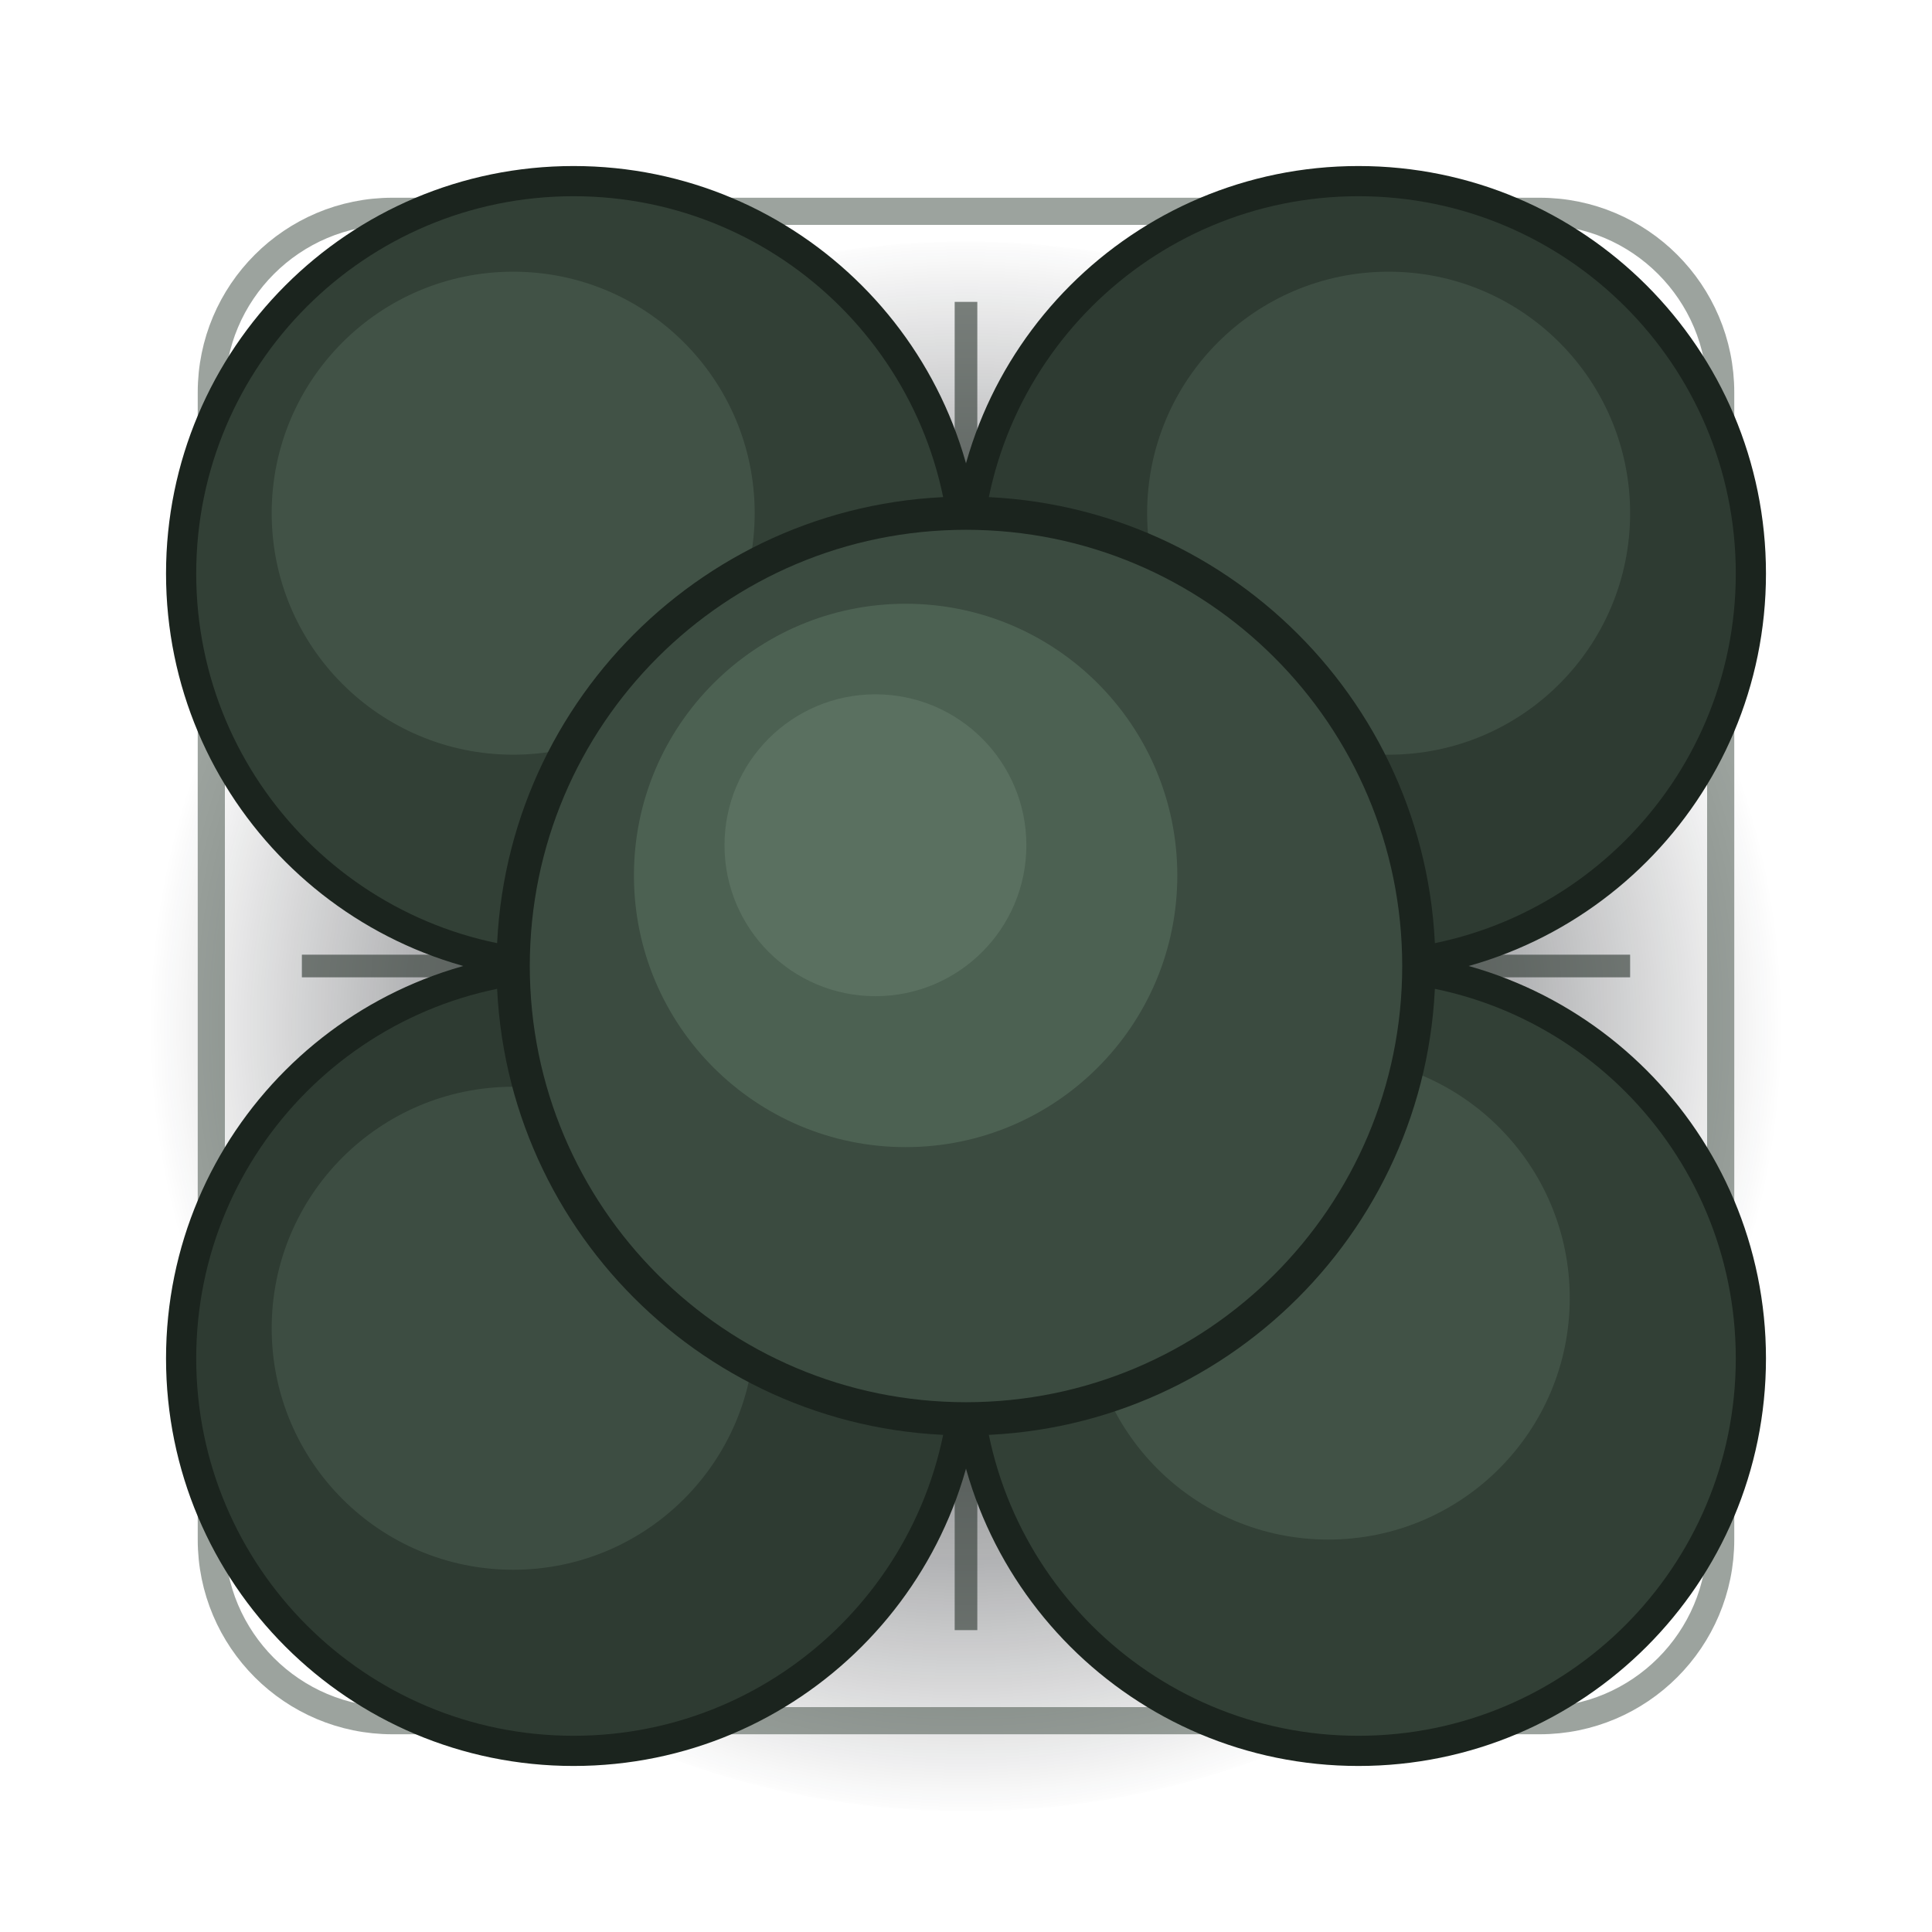
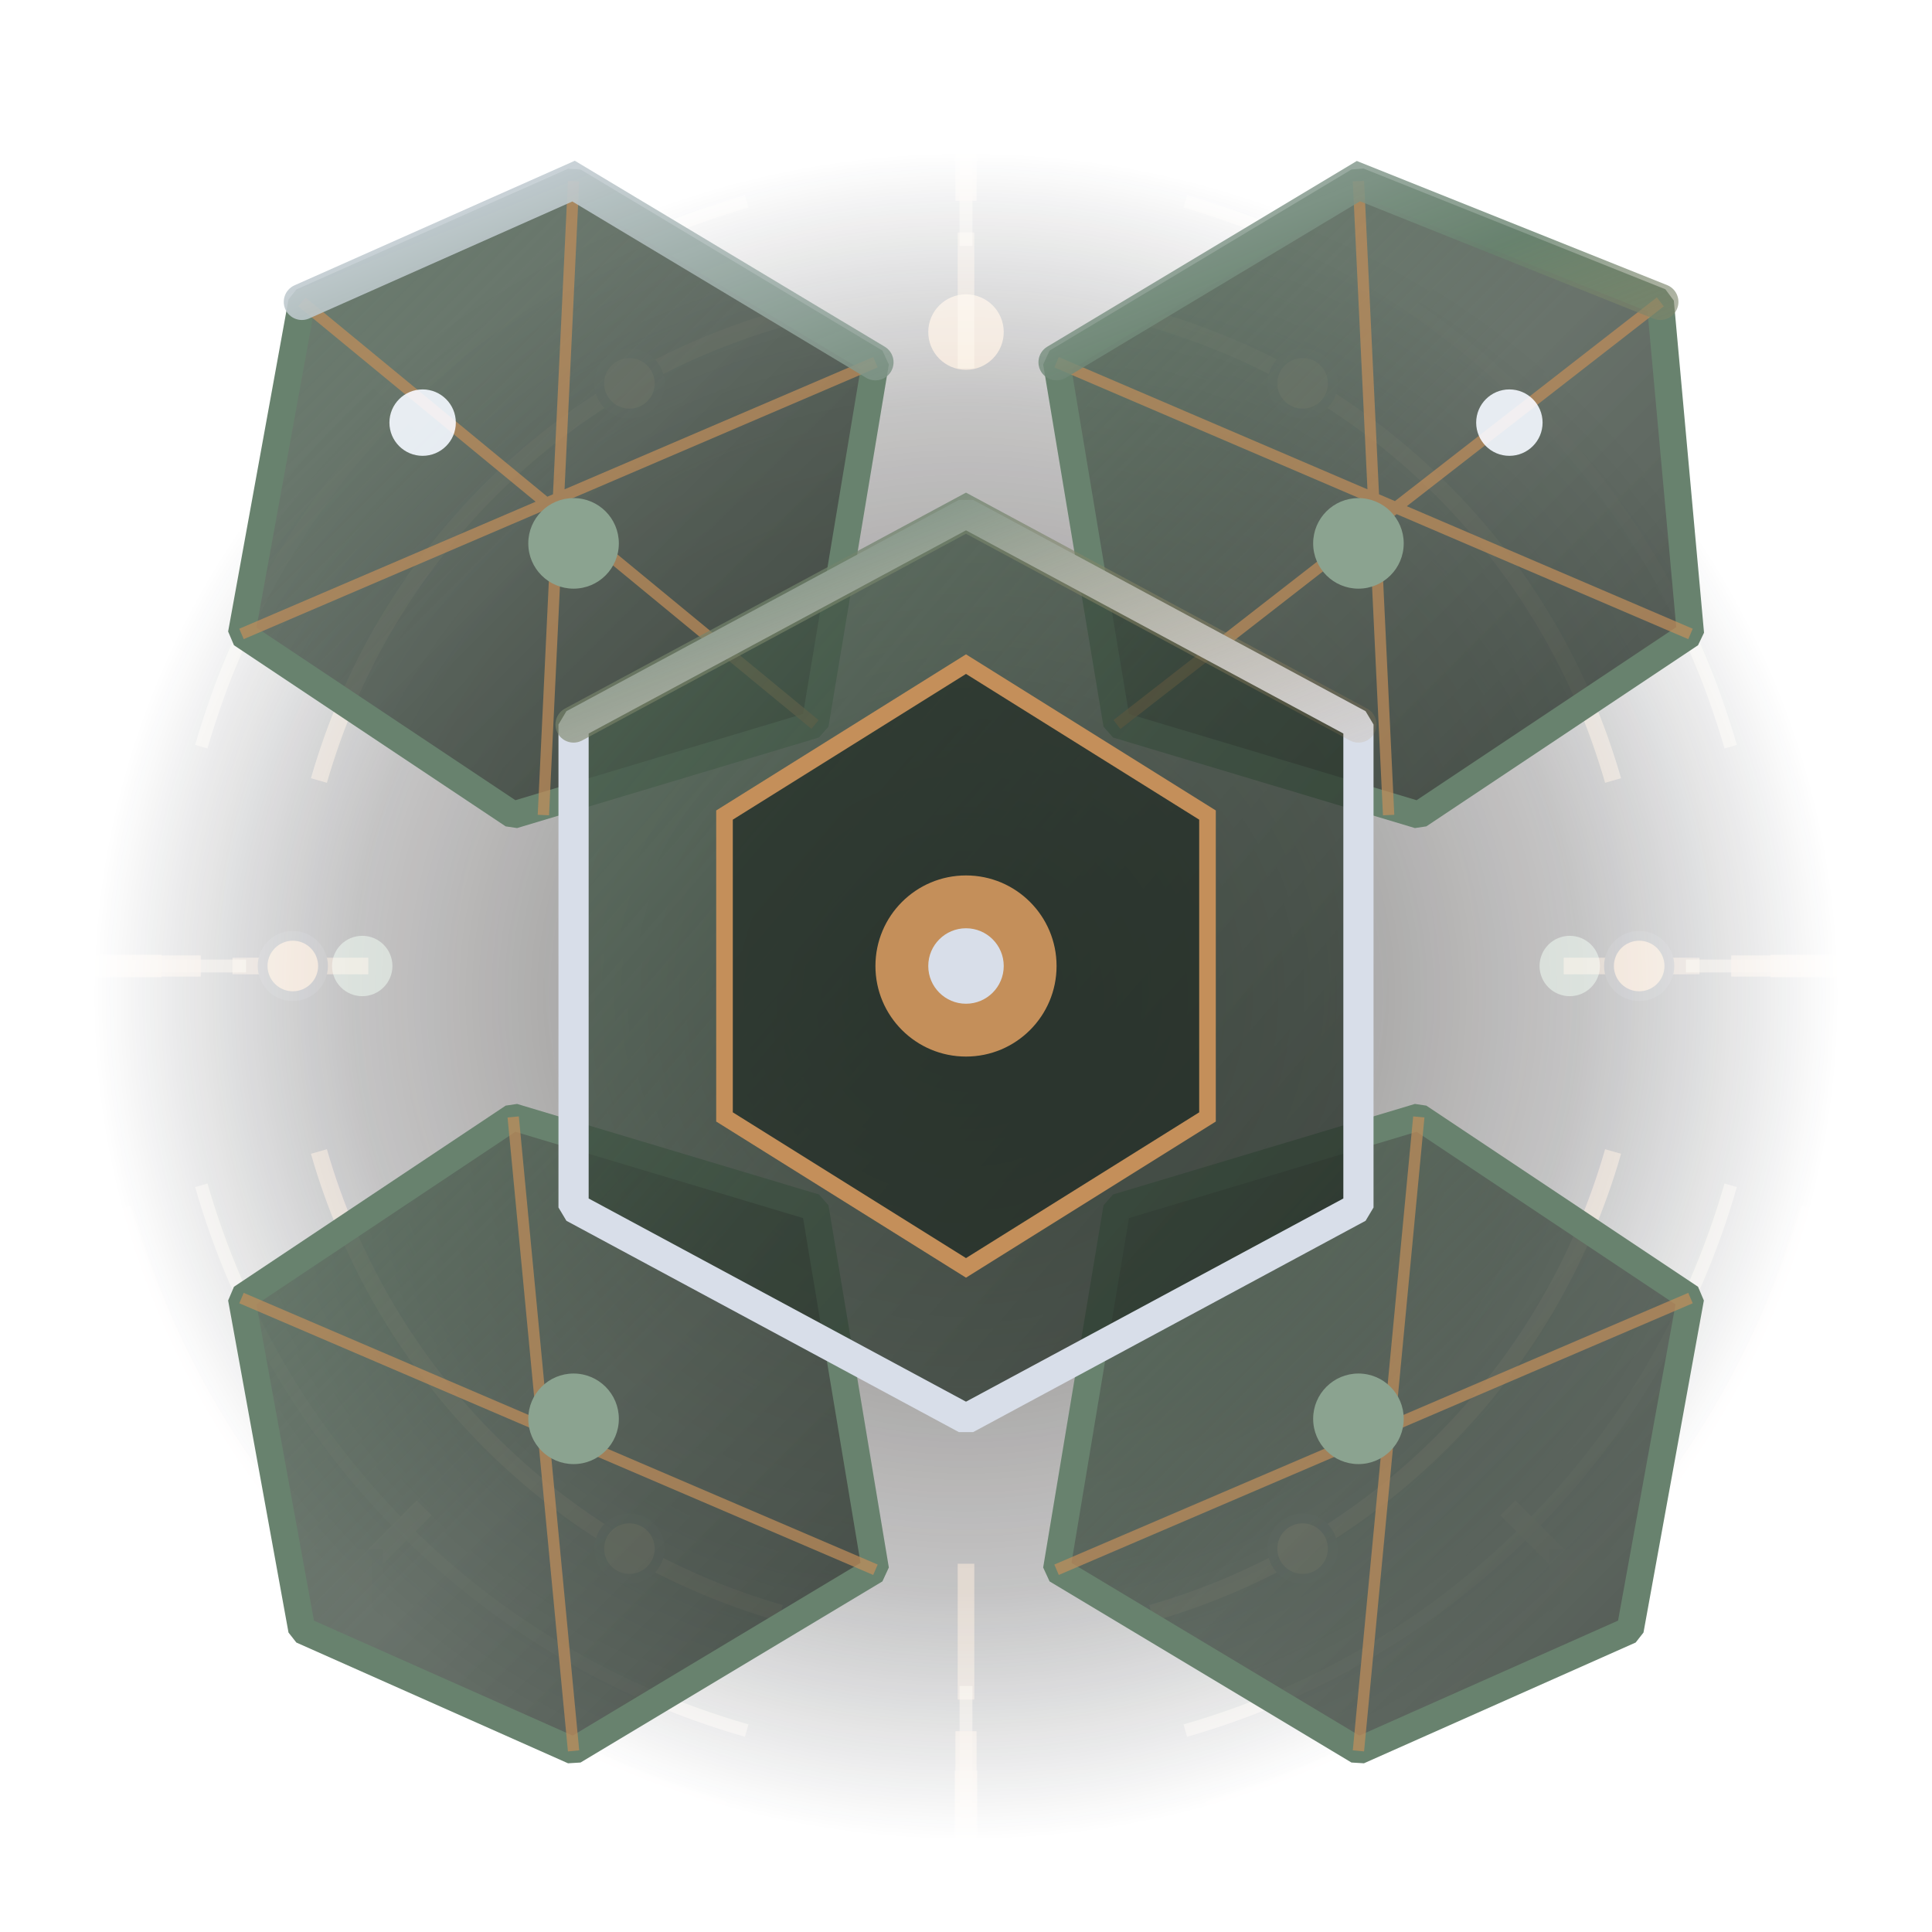
- <svg xmlns="http://www.w3.org/2000/svg" viewBox="0 0 128 128" width="128" height="128">
+ <svg xmlns="http://www.w3.org/2000/svg" viewBox="0 0 128 128" fill="none" data-rig-id="tile-bush-rig" data-root-anchor="64,64" data-has-aura="true">
  <defs>
-     <radialGradient id="tb-shadow" cx="50%" cy="50%" r="50%">
-       <stop offset="0%" stop-color="#0b0d10" stop-opacity="0.72" />
-       <stop offset="68%" stop-color="#111419" stop-opacity="0.32" />
-       <stop offset="100%" stop-color="#111419" stop-opacity="0" />
+     <radialGradient id="bu-shadow-grad" cx="50%" cy="50%" r="50%">
+       <stop offset="0%" stop-color="#12151a" stop-opacity="0.65" />
+       <stop offset="70%" stop-color="#171b22" stop-opacity="0.28" />
+       <stop offset="100%" stop-color="#171b22" stop-opacity="0" />
    </radialGradient>
-     <linearGradient id="blued-hull" x1="0" y1="0" x2="1" y2="1">
-       <stop offset="0%" stop-color="#5c6878" />
-       <stop offset="45%" stop-color="#3f4854" />
-       <stop offset="100%" stop-color="#252b33" />
+     <radialGradient id="bu-aura-field" cx="50%" cy="50%" r="50%">
+       <stop offset="0%" stop-color="#3d4f41" stop-opacity="0.32" />
+       <stop offset="60%" stop-color="#c48f5a" stop-opacity="0.14" />
+       <stop offset="100%" stop-color="#171b22" stop-opacity="0" />
+     </radialGradient>
+     <linearGradient id="bu-crystal-leaf" x1="0%" y1="0%" x2="100%" y2="100%">
+       <stop offset="0%" stop-color="#526957" stop-opacity="0.85" />
+       <stop offset="50%" stop-color="#2f3d32" stop-opacity="0.72" />
+       <stop offset="100%" stop-color="#222b24" stop-opacity="0.8" />
    </linearGradient>
-     <radialGradient id="blued-turret" cx="38%" cy="35%" r="65%">
-       <stop offset="0%" stop-color="#6e7c8f" />
-       <stop offset="55%" stop-color="#444e5c" />
-       <stop offset="100%" stop-color="#262c35" />
-     </radialGradient>
-     <linearGradient id="tungsten-plate" x1="0" y1="0" x2="1" y2="1">
-       <stop offset="0%" stop-color="#738294" />
-       <stop offset="50%" stop-color="#4e5968" />
-       <stop offset="100%" stop-color="#2c333d" />
+     <linearGradient id="bu-rim-glow" x1="0%" y1="0%" x2="100%" y2="100%">
+       <stop offset="0%" stop-color="#d8dee9" stop-opacity="0.95" />
+       <stop offset="50%" stop-color="#68826e" stop-opacity="0.8" />
+       <stop offset="100%" stop-color="#c48f5a" stop-opacity="0" />
    </linearGradient>
-     <linearGradient id="enemy-cast-hull" x1="0" y1="0" x2="1" y2="1">
-       <stop offset="0%" stop-color="#59524c" />
-       <stop offset="48%" stop-color="#3d3834" />
-       <stop offset="100%" stop-color="#24201e" />
-     </linearGradient>
-     <radialGradient id="enemy-cast-turret" cx="38%" cy="35%" r="65%">
-       <stop offset="0%" stop-color="#6b625b" />
-       <stop offset="55%" stop-color="#47413c" />
-       <stop offset="100%" stop-color="#292421" />
-     </radialGradient>
-     <linearGradient id="steel-barrel" x1="0" y1="0" x2="1" y2="0">
-       <stop offset="0%" stop-color="#23282e" />
-       <stop offset="35%" stop-color="#697480" />
-       <stop offset="55%" stop-color="#8592a1" />
-       <stop offset="100%" stop-color="#1e2228" />
-     </linearGradient>
-     <linearGradient id="steel-tread" x1="0" y1="0" x2="0" y2="1">
-       <stop offset="0%" stop-color="#22262b" />
-       <stop offset="50%" stop-color="#383e46" />
-       <stop offset="100%" stop-color="#181b1f" />
-     </linearGradient>
-     <linearGradient id="brass-trim" x1="0" y1="0" x2="1" y2="1">
-       <stop offset="0%" stop-color="#d8b584" />
-       <stop offset="50%" stop-color="#b0804c" />
-       <stop offset="100%" stop-color="#634524" />
-     </linearGradient>
-     <linearGradient id="primer-trim" x1="0" y1="0" x2="1" y2="1">
-       <stop offset="0%" stop-color="#c97a63" />
-       <stop offset="50%" stop-color="#994e3b" />
-       <stop offset="100%" stop-color="#5c2b1f" />
-     </linearGradient>
-     <radialGradient id="warm-muzzle" cx="50%" cy="50%" r="50%">
-       <stop offset="0%" stop-color="#e3c598" stop-opacity="0.42" />
-       <stop offset="100%" stop-color="#c48f5a" stop-opacity="0" />
-     </radialGradient>
  </defs>
-   <g id="part-shadow-cast" data-pivot="64,64" data-blend="multiply">
-     <ellipse cx="64" cy="68" rx="54" ry="52" fill="url(#tb-shadow)" />
+   <g id="part-shadow-cast" data-pivot="64,66" data-parent="root" data-z-index="1" data-blend="multiply" style="mix-blend-mode: multiply">
+     <ellipse cx="64" cy="66" rx="58" ry="56" fill="url(#bu-shadow-grad)" />
  </g>
-   <g id="part-aura-ring-outer" data-pivot="64,64" data-blend="normal">
-     <rect x="14" y="14" width="100" height="100" rx="12" fill="none" stroke="#3a473e" stroke-width="1.8" opacity="0.5" />
+   <g id="part-aura-ring-outer" data-pivot="64,64" data-parent="root" data-z-index="4" data-blend="screen" data-motion="spin-cw" style="mix-blend-mode: screen">
+     <circle cx="64" cy="64" r="62" fill="url(#bu-aura-field)" />
+     <path fill="none" stroke="#c48f5a" stroke-width="1.5" stroke-opacity="0.72" d="M120.04,80.07 A58.3,58.3 0 0,1 80.07,120.04 M47.93,120.04 A58.3,58.3 0 0,1 7.96,80.07 M7.96,47.93 A58.3,58.3 0 0,1 47.93,7.96 M80.07,7.96 A58.3,58.3 0 0,1 120.04,47.93 M64,1.7 L64,10.7 M64,117.3 L64,126.3 M1.7,64 L10.7,64 M117.3,64 L126.3,64" stroke-linejoin="bevel" />
+     <path fill="none" stroke="#dfc08e" stroke-width="0.85" stroke-opacity="0.58" d="M114.66,78.53 A52.7,52.7 0 0,1 78.53,114.66 M49.47,114.66 A52.7,52.7 0 0,1 13.34,78.53 M13.34,49.47 A52.7,52.7 0 0,1 49.47,13.34 M78.53,13.34 A52.7,52.7 0 0,1 114.66,49.47 M64,7.3 L64,16.3 M64,111.7 L64,120.7 M7.3,64 L16.3,64 M111.7,64 L120.7,64" stroke-linejoin="bevel" />
+     <line x1="114.7" y1="64" x2="124.3" y2="64" stroke="#c48f5a" stroke-width="1.4" stroke-opacity="0.8" />
+     <line x1="99.9" y1="99.9" x2="106.6" y2="106.6" stroke="#c48f5a" stroke-width="1.4" stroke-opacity="0.8" />
+     <line x1="64" y1="114.7" x2="64" y2="124.3" stroke="#c48f5a" stroke-width="1.4" stroke-opacity="0.8" />
+     <line x1="28.1" y1="99.9" x2="21.4" y2="106.6" stroke="#c48f5a" stroke-width="1.4" stroke-opacity="0.8" />
+     <line x1="13.3" y1="64" x2="3.7" y2="64" stroke="#c48f5a" stroke-width="1.4" stroke-opacity="0.8" />
+     <line x1="28.1" y1="28.1" x2="21.4" y2="21.4" stroke="#c48f5a" stroke-width="1.4" stroke-opacity="0.8" />
+     <line x1="64" y1="13.3" x2="64" y2="3.7" stroke="#c48f5a" stroke-width="1.4" stroke-opacity="0.8" />
+     <line x1="99.9" y1="28.1" x2="106.6" y2="21.4" stroke="#c48f5a" stroke-width="1.4" stroke-opacity="0.8" />
+     <rect x="103" y="103" width="4.4" height="4.4" fill="#c48f5a" stroke="#12151a" stroke-width="0.7" />
+     <rect x="20.6" y="103" width="4.4" height="4.4" fill="#c48f5a" stroke="#12151a" stroke-width="0.7" />
+     <rect x="20.6" y="20.6" width="4.4" height="4.4" fill="#c48f5a" stroke="#12151a" stroke-width="0.7" />
+     <rect x="103" y="20.6" width="4.4" height="4.4" fill="#c48f5a" stroke="#12151a" stroke-width="0.7" />
  </g>
-   <g id="part-aura-ring-inner" data-pivot="64,64" data-blend="normal">
-     <path d="M20,40 L108,40 M20,64 L108,64 M20,88 L108,88 M40,20 L40,108 M64,20 L64,108 M88,20 L88,108" stroke="#2c362f" stroke-width="1.5" opacity="0.6" />
+   <g id="part-aura-ring-inner" data-pivot="64,64" data-parent="root" data-z-index="5" data-blend="screen" data-motion="spin-ccw" style="mix-blend-mode: screen">
+     <path fill="none" stroke="#c48f5a" stroke-width="1.1" stroke-opacity="0.68" d="M106.87,76.29 A44.6,44.6 0 0,1 76.29,106.87 M51.71,106.87 A44.6,44.6 0 0,1 21.13,76.29 M21.13,51.71 A44.6,44.6 0 0,1 51.71,21.13 M76.29,21.13 A44.6,44.6 0 0,1 106.87,51.71 M64,15.4 L64,24.4 M64,103.6 L64,112.6 M15.4,64 L24.4,64 M103.6,64 L112.6,64" stroke-linejoin="bevel" />
+     <circle cx="108.6" cy="64" r="2.0" fill="#c48f5a" stroke="#12151a" stroke-width="0.65" />
+     <circle cx="86.3" cy="102.6" r="2.0" fill="#c48f5a" stroke="#12151a" stroke-width="0.65" />
+     <circle cx="41.7" cy="102.6" r="2.0" fill="#c48f5a" stroke="#12151a" stroke-width="0.65" />
+     <circle cx="19.4" cy="64" r="2.0" fill="#c48f5a" stroke="#12151a" stroke-width="0.65" />
+     <circle cx="41.7" cy="25.4" r="2.0" fill="#c48f5a" stroke="#12151a" stroke-width="0.65" />
+     <circle cx="86.3" cy="25.4" r="2.0" fill="#c48f5a" stroke="#12151a" stroke-width="0.65" />
  </g>
-   <g id="part-frond-tl" data-pivot="40,40" data-blend="normal">
-     <circle cx="38" cy="38" r="26" fill="#324036" stroke="#1b241e" stroke-width="2" />
-     <circle cx="34" cy="34" r="16" fill="#415246" />
+   <g id="part-frond-tl" data-pivot="38,38" data-parent="root" data-z-index="20" data-blend="normal" data-motion="sway-part-tl">
+     <polygon points="38,12 58,24 54,48 34,54 16,42 20,20" fill="url(#bu-crystal-leaf)" stroke="#68826e" stroke-width="1.8" stroke-linejoin="bevel" />
+     <path d="M38 12 L36 54 M20 20 L54 48 M58 24 L16 42" stroke="#c48f5a" stroke-width="0.75" stroke-opacity="0.7" />
+     <circle cx="38" cy="36" r="3" fill="#8ba390" />
  </g>
-   <g id="part-frond-tr" data-pivot="88,40" data-blend="normal">
-     <circle cx="90" cy="38" r="26" fill="#2e3b32" stroke="#1b241e" stroke-width="2" />
-     <circle cx="92" cy="34" r="16" fill="#3d4d42" />
+   <g id="part-frond-tr" data-pivot="90,38" data-parent="root" data-z-index="22" data-blend="normal" data-motion="sway-part-tr">
+     <polygon points="90,12 110,20 112,42 94,54 74,48 70,24" fill="url(#bu-crystal-leaf)" stroke="#68826e" stroke-width="1.8" stroke-linejoin="bevel" />
+     <path d="M90 12 L92 54 M110 20 L74 48 M70 24 L112 42" stroke="#c48f5a" stroke-width="0.75" stroke-opacity="0.7" />
+     <circle cx="90" cy="36" r="3" fill="#8ba390" />
  </g>
-   <g id="part-frond-bl" data-pivot="40,88" data-blend="normal">
-     <circle cx="38" cy="90" r="26" fill="#2e3b32" stroke="#1b241e" stroke-width="2" />
-     <circle cx="34" cy="88" r="16" fill="#3d4d42" />
+   <g id="part-frond-bl" data-pivot="38,90" data-parent="root" data-z-index="24" data-blend="normal" data-motion="sway-part-bl">
+     <polygon points="34,74 54,80 58,104 38,116 20,108 16,86" fill="url(#bu-crystal-leaf)" stroke="#68826e" stroke-width="1.8" stroke-linejoin="bevel" />
+     <path d="M34 74 L38 116 M16 86 L58 104" stroke="#c48f5a" stroke-width="0.75" stroke-opacity="0.7" />
+     <circle cx="38" cy="94" r="3" fill="#8ba390" />
  </g>
-   <g id="part-frond-br" data-pivot="88,88" data-blend="normal">
-     <circle cx="90" cy="90" r="26" fill="#324036" stroke="#1b241e" stroke-width="2" />
-     <circle cx="88" cy="86" r="16" fill="#415246" />
+   <g id="part-frond-br" data-pivot="90,90" data-parent="root" data-z-index="26" data-blend="normal" data-motion="sway-part-br">
+     <polygon points="94,74 112,86 108,108 90,116 70,104 74,80" fill="url(#bu-crystal-leaf)" stroke="#68826e" stroke-width="1.8" stroke-linejoin="bevel" />
+     <path d="M94 74 L90 116 M112 86 L70 104" stroke="#c48f5a" stroke-width="0.75" stroke-opacity="0.7" />
+     <circle cx="90" cy="94" r="3" fill="#8ba390" />
  </g>
-   <g id="part-frond-center" data-pivot="64,64" data-blend="normal">
-     <circle cx="64" cy="64" r="30" fill="#3b4b40" stroke="#1b241e" stroke-width="2.2" />
-     <circle cx="60" cy="58" r="18" fill="#4c6152" />
+   <g id="part-frond-center" data-pivot="64,64" data-parent="root" data-z-index="35" data-blend="normal" data-motion="pulse-breathe">
+     <polygon points="64,34 90,48 90,80 64,94 38,80 38,48" fill="url(#bu-crystal-leaf)" stroke="#d8dee9" stroke-width="2.0" stroke-linejoin="bevel" />
+     <polygon points="64,44 80,54 80,74 64,84 48,74 48,54" fill="#222b24" fill-opacity="0.7" stroke="#c48f5a" stroke-width="1.1" />
+     <circle cx="64" cy="64" r="6" fill="#c48f5a" />
+     <circle cx="64" cy="64" r="2.5" fill="#d8dee9" />
  </g>
-   <g id="part-light-rim-bush" data-pivot="64,64" data-blend="plus-lighter">
-     <circle cx="58" cy="56" r="10" fill="#6b8271" opacity="0.45" />
+   <g id="part-light-rim-bush" data-pivot="64,64" data-parent="part-frond-center" data-z-index="45" data-blend="plus-lighter" style="mix-blend-mode: plus-lighter">
+     <path d="M20 20 L38 12 L58 24 M70 24 L90 12 L110 20 M38 48 L64 34 L90 48" stroke="url(#bu-rim-glow)" stroke-width="2.4" stroke-linecap="round" />
  </g>
-   <g id="part-aura-corona-top" data-pivot="64,64" data-blend="normal" />
+   <g id="part-aura-corona-top" data-pivot="64,64" data-parent="root" data-z-index="65" data-blend="screen" data-motion="float-motes" style="mix-blend-mode: screen">
+     <circle cx="28" cy="28" r="2.2" fill="#d8dee9" />
+     <circle cx="100" cy="28" r="2.2" fill="#d8dee9" />
+     <circle cx="64" cy="22" r="2.5" fill="#c48f5a" />
+     <circle cx="24" cy="64" r="2.0" fill="#68826e" />
+     <circle cx="104" cy="64" r="2.0" fill="#68826e" />
+   </g>
</svg>
